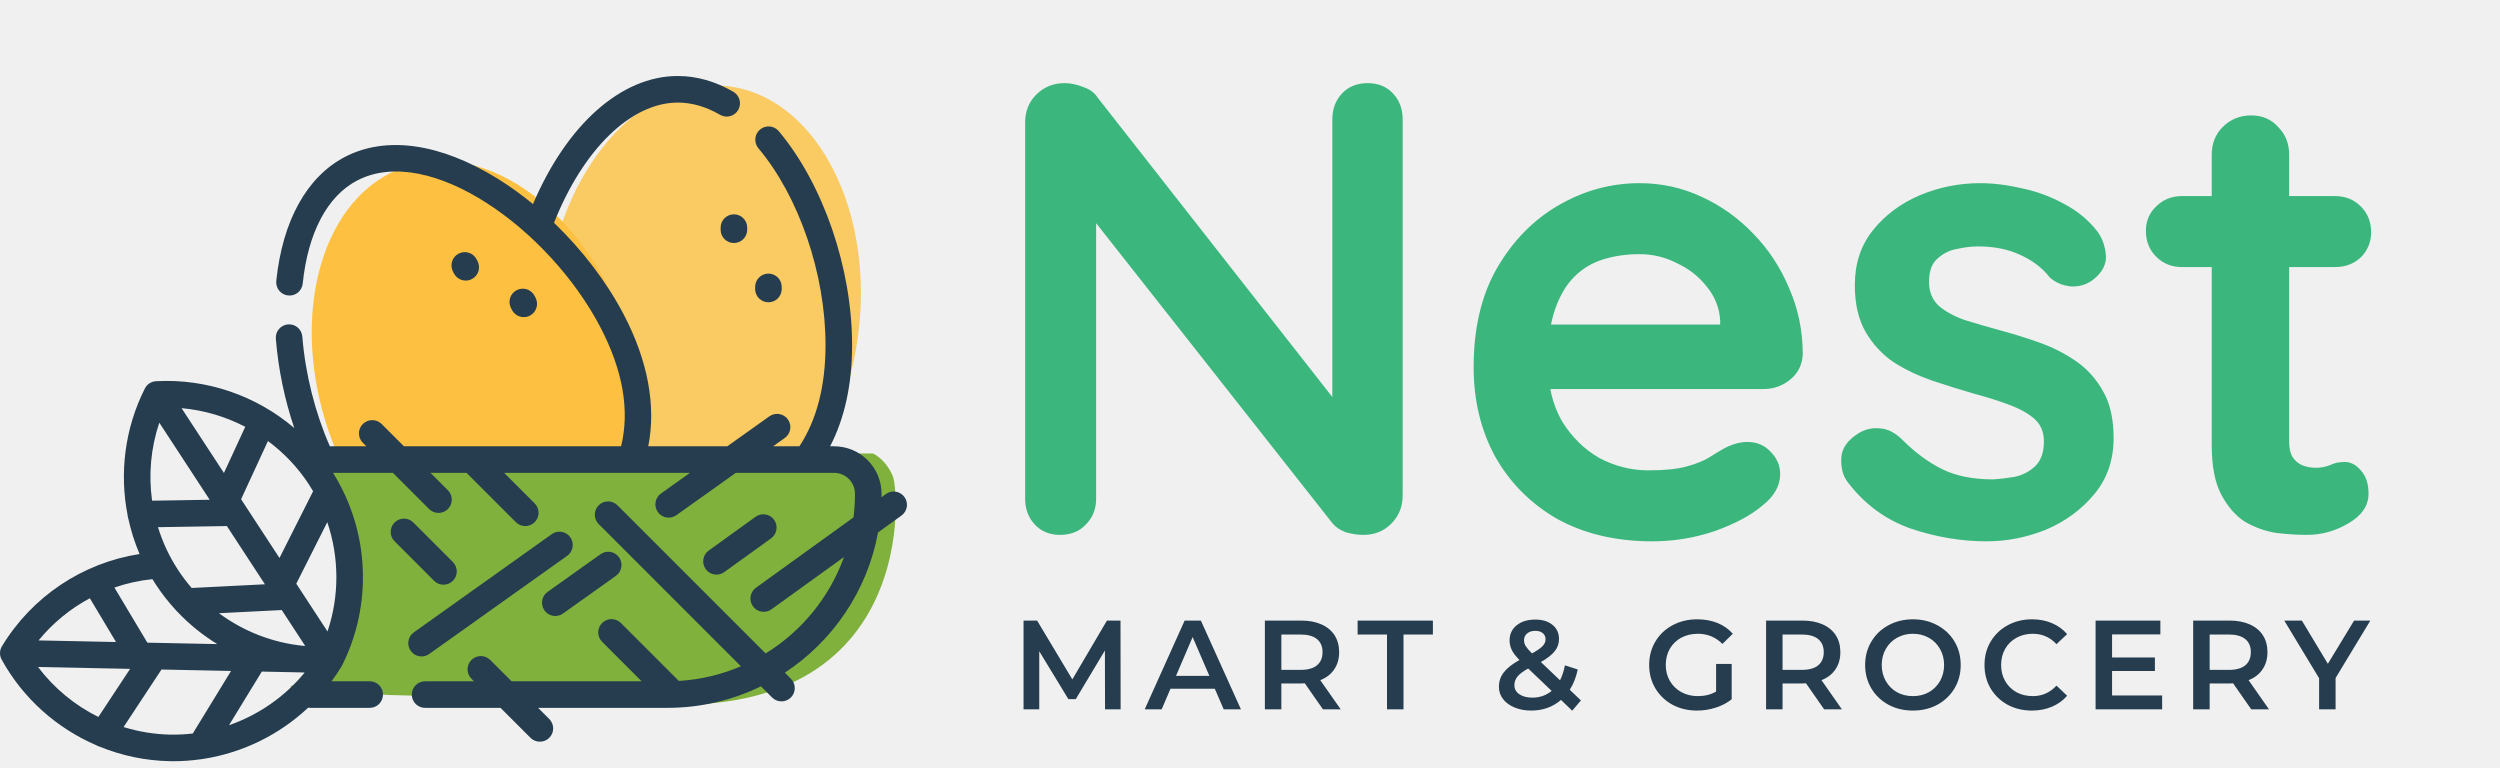
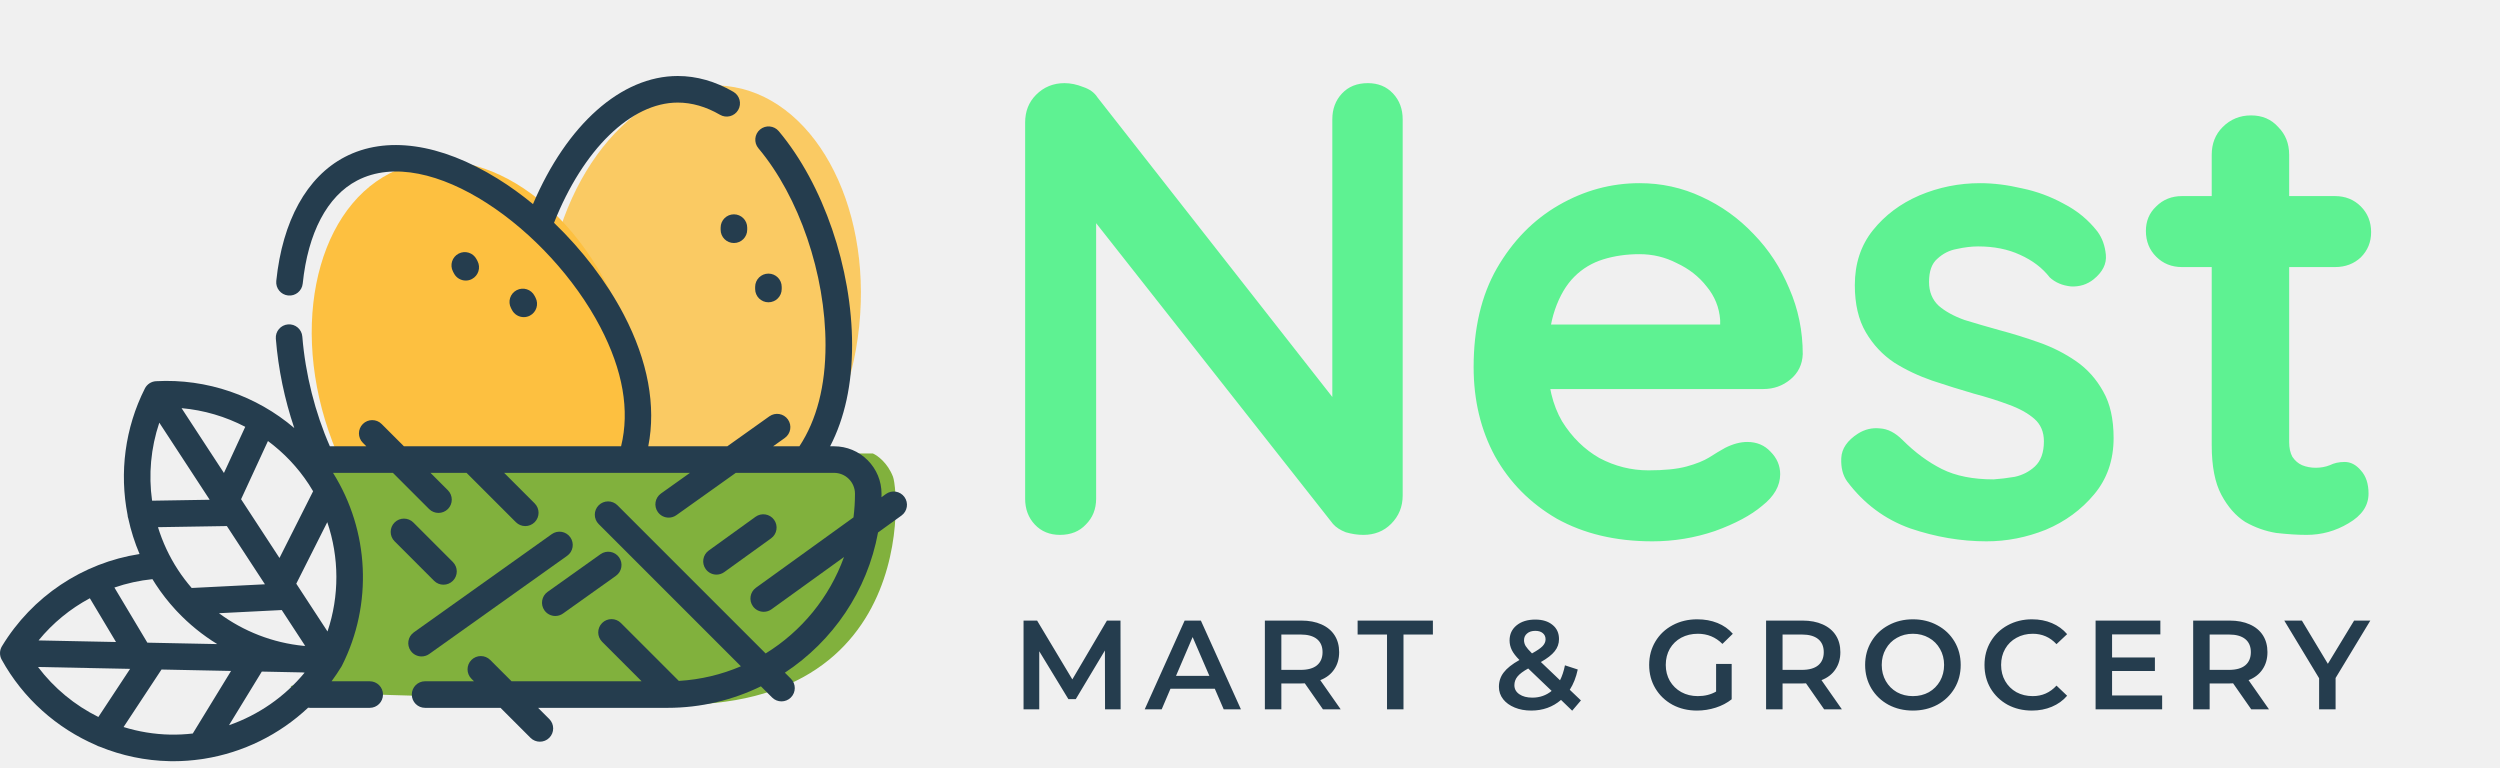
<svg xmlns="http://www.w3.org/2000/svg" width="215" height="66" viewBox="0 0 215 66" fill="none">
  <g clip-path="url(#clip0)">
    <ellipse opacity="0.8" cx="60.443" cy="26.667" rx="13.519" ry="19.377" transform="rotate(5.91321 60.4431 26.6666)" fill="#FDC040" />
    <ellipse cx="41.055" cy="32.706" rx="13.519" ry="19.377" transform="rotate(-18.8509 41.0546 32.7057)" fill="#FDC040" />
    <path d="M27 39H75.071C75.455 39.167 76.337 39.8 76.797 41C77.373 42.5 79 64.5 51.5 60C29.862 60 24.813 59.333 25.005 59C29 58 29.5 54 30 51C30.5 48 27 39 27 39Z" fill="#81B13D" />
    <path d="M63.117 18.432C62.486 18.432 61.974 18.944 61.974 19.575V19.757C61.974 20.389 62.486 20.9 63.117 20.9C63.748 20.9 64.26 20.389 64.26 19.757V19.575C64.26 18.944 63.748 18.432 63.117 18.432Z" fill="#253D4E" />
    <path d="M66.085 23.53C65.454 23.53 64.942 24.041 64.942 24.672V24.855C64.942 25.486 65.454 25.997 66.085 25.997C66.716 25.997 67.227 25.486 67.227 24.855V24.672C67.227 24.041 66.716 23.53 66.085 23.53Z" fill="#253D4E" />
    <path d="M41.067 22.457L40.982 22.295C40.69 21.735 40 21.518 39.441 21.811C38.881 22.103 38.665 22.793 38.957 23.352L39.041 23.514C39.245 23.905 39.643 24.128 40.055 24.128C40.233 24.128 40.414 24.087 40.583 23.998C41.142 23.706 41.359 23.016 41.067 22.457Z" fill="#253D4E" />
    <path d="M46.057 25.602L45.972 25.44C45.68 24.88 44.99 24.663 44.431 24.956C43.871 25.248 43.655 25.938 43.947 26.497L44.031 26.659C44.235 27.05 44.633 27.273 45.045 27.273C45.223 27.273 45.404 27.232 45.573 27.143C46.132 26.851 46.349 26.161 46.057 25.602Z" fill="#253D4E" />
    <path d="M38.947 48.334L35.549 44.935C35.103 44.489 34.379 44.489 33.933 44.935C33.487 45.381 33.487 46.105 33.933 46.551L37.331 49.95C37.555 50.173 37.847 50.284 38.139 50.284C38.432 50.284 38.724 50.173 38.947 49.95C39.394 49.503 39.394 48.78 38.947 48.334Z" fill="#253D4E" />
    <path d="M49.045 46.205C48.68 45.691 47.966 45.57 47.452 45.936L35.591 54.381C35.077 54.746 34.957 55.46 35.323 55.974C35.546 56.287 35.898 56.454 36.255 56.454C36.484 56.454 36.715 56.385 36.916 56.242L48.777 47.798C49.291 47.432 49.411 46.719 49.045 46.205Z" fill="#253D4E" />
    <path d="M53.239 47.928C52.873 47.414 52.16 47.294 51.645 47.66L47.092 50.901C46.578 51.267 46.458 51.981 46.824 52.495C47.047 52.808 47.399 52.975 47.756 52.975C47.985 52.975 48.217 52.906 48.418 52.763L52.97 49.521C53.484 49.156 53.604 48.442 53.239 47.928Z" fill="#253D4E" />
    <path d="M77.784 42.744C77.415 42.232 76.701 42.116 76.189 42.485L75.808 42.76C75.81 42.662 75.812 42.564 75.812 42.466C75.812 41.376 75.388 40.35 74.616 39.575C73.844 38.805 72.818 38.381 71.728 38.381H71.39C72.644 35.958 73.28 33.041 73.28 29.673C73.28 23.068 70.805 15.848 66.973 11.28C66.567 10.797 65.847 10.734 65.363 11.139C64.88 11.545 64.817 12.266 65.222 12.749C68.729 16.93 70.995 23.573 70.995 29.673C70.995 33.188 70.24 36.114 68.749 38.381H66.487L67.492 37.666C68.007 37.3 68.126 36.586 67.76 36.072C67.395 35.558 66.682 35.438 66.167 35.804L62.547 38.381H55.751C56.436 34.912 55.722 31.036 53.653 27.071C52.171 24.234 50.067 21.488 47.646 19.162C50.139 12.856 54.265 8.822 58.286 8.822C59.5 8.822 60.724 9.175 61.922 9.872C62.468 10.189 63.167 10.004 63.484 9.458C63.801 8.913 63.616 8.213 63.071 7.896C61.519 6.994 59.909 6.536 58.286 6.536C53.422 6.536 48.745 10.716 45.837 17.552C44.846 16.737 43.82 15.995 42.774 15.35C37.852 12.31 33.191 11.654 29.65 13.502C26.385 15.209 24.293 18.993 23.76 24.158C23.695 24.786 24.151 25.347 24.779 25.412C25.408 25.478 25.968 25.02 26.033 24.393C26.484 20.016 28.145 16.867 30.708 15.528C36.949 12.27 47.255 19.757 51.627 28.129C53.571 31.853 54.169 35.297 53.413 38.381H40.602C40.599 38.381 40.596 38.381 40.593 38.381H34.738L32.82 36.464C32.374 36.018 31.65 36.018 31.204 36.464C30.758 36.91 30.758 37.633 31.204 38.08L31.506 38.381H28.369C27.096 35.489 26.259 32.167 26 28.945C25.95 28.316 25.399 27.846 24.77 27.898C24.141 27.948 23.672 28.499 23.722 29.128C23.933 31.747 24.474 34.352 25.308 36.811C22.051 34.036 17.798 32.545 13.418 32.783C13.01 32.805 12.645 33.044 12.46 33.408C10.742 36.811 10.259 40.651 10.972 44.288C10.978 44.398 11 44.504 11.036 44.603C11.26 45.641 11.583 46.66 12.002 47.646C7.111 48.405 2.769 51.287 0.165 55.581C-0.046 55.931 -0.055 56.367 0.142 56.725C1.983 60.066 4.885 62.633 8.294 64.096C8.385 64.149 8.48 64.19 8.578 64.216C10.461 64.983 12.491 65.417 14.579 65.46C14.693 65.463 14.807 65.464 14.921 65.464C15.733 65.464 16.539 65.402 17.332 65.287C17.407 65.282 17.481 65.273 17.553 65.254C20.911 64.72 24.033 63.178 26.498 60.861C26.554 60.869 26.611 60.875 26.669 60.875H31.796C32.427 60.875 32.938 60.364 32.938 59.732C32.938 59.101 32.427 58.59 31.796 58.59H28.515C28.815 58.183 29.099 57.763 29.364 57.326C29.372 57.313 29.378 57.299 29.386 57.285C29.393 57.273 29.401 57.262 29.407 57.249C32.069 51.977 31.767 45.653 28.64 40.666H33.791L36.902 43.777C37.125 44 37.417 44.111 37.71 44.111C38.002 44.111 38.294 44 38.518 43.777C38.964 43.331 38.964 42.607 38.518 42.161L37.023 40.666H40.124L44.366 44.908C44.589 45.131 44.882 45.243 45.174 45.243C45.466 45.243 45.759 45.131 45.982 44.908C46.428 44.462 46.428 43.738 45.982 43.292L43.356 40.666H54.271C54.272 40.666 54.273 40.667 54.275 40.667C54.276 40.667 54.277 40.666 54.278 40.666H59.338L56.843 42.442C56.329 42.808 56.209 43.522 56.575 44.036C56.798 44.349 57.15 44.516 57.507 44.516C57.736 44.516 57.968 44.447 58.169 44.304L63.278 40.666H69.345C69.345 40.666 69.346 40.666 69.347 40.666C69.348 40.666 69.348 40.666 69.349 40.666H71.729C72.209 40.666 72.662 40.853 73.001 41.191C73.341 41.532 73.528 41.985 73.528 42.465C73.528 43.153 73.484 43.831 73.4 44.496L65.011 50.546C64.499 50.915 64.383 51.629 64.752 52.141C64.976 52.451 65.325 52.615 65.68 52.615C65.912 52.615 66.145 52.545 66.347 52.4L72.584 47.903C71.338 51.37 68.936 54.29 65.845 56.197L53.103 43.455C52.657 43.009 51.934 43.009 51.487 43.455C51.041 43.902 51.041 44.625 51.487 45.071L63.717 57.301C62.061 58.009 60.264 58.446 58.38 58.559L53.398 53.578C52.952 53.132 52.229 53.132 51.783 53.578C51.336 54.024 51.336 54.748 51.783 55.194L55.178 58.589H43.993L42.159 56.756C41.713 56.31 40.99 56.31 40.544 56.756C40.097 57.203 40.097 57.926 40.544 58.372L40.761 58.589H36.556C35.925 58.589 35.414 59.101 35.414 59.732C35.414 60.363 35.925 60.875 36.556 60.875H43.045L45.622 63.452C45.845 63.675 46.138 63.786 46.43 63.786C46.722 63.786 47.015 63.675 47.238 63.452C47.684 63.005 47.684 62.282 47.238 61.836L46.277 60.875H57.401C60.282 60.875 63.01 60.209 65.44 59.025L66.4 59.984C66.623 60.208 66.916 60.319 67.208 60.319C67.5 60.319 67.793 60.208 68.016 59.984C68.462 59.538 68.462 58.815 68.016 58.368L67.499 57.851C71.618 55.139 74.589 50.82 75.511 45.792L77.526 44.339C78.037 43.97 78.153 43.256 77.784 42.744ZM26.56 41.651C26.688 41.847 26.809 42.047 26.927 42.248L24.035 47.986L20.733 42.933L23.044 37.928C24.409 38.939 25.606 40.192 26.56 41.651ZM22.784 50.249L16.485 50.566C16.06 50.076 15.665 49.556 15.306 49.006C14.554 47.856 13.981 46.62 13.586 45.337L19.511 45.241L22.784 50.249ZM21.091 36.706L19.258 40.676L15.614 35.101C17.541 35.272 19.401 35.825 21.091 36.706ZM13.7 36.35L18.033 42.979L13.079 43.06C12.765 40.823 12.969 38.522 13.7 36.35ZM13.11 49.807C13.202 49.958 13.296 50.108 13.393 50.256C13.9 51.033 14.468 51.758 15.086 52.43C15.131 52.489 15.182 52.543 15.237 52.592C16.263 53.679 17.424 54.619 18.684 55.392L12.673 55.269L9.839 50.528C10.888 50.166 11.985 49.922 13.11 49.807ZM7.727 51.449L9.977 55.213L3.316 55.076C4.543 53.577 6.045 52.348 7.727 51.449ZM8.46 61.66C6.436 60.656 4.651 59.19 3.27 57.361L11.188 57.523L8.46 61.66ZM16.579 63.082C15.935 63.156 15.283 63.189 14.625 63.176C13.252 63.147 11.908 62.923 10.627 62.525L13.889 57.579L19.87 57.702L16.579 63.082ZM19.694 62.368L22.516 57.756L25.985 57.828C26.056 57.834 26.127 57.839 26.199 57.845C24.48 59.932 22.218 61.491 19.694 62.368ZM26.118 55.545C23.467 55.285 20.947 54.302 18.83 52.736L24.231 52.464L26.246 55.548L26.118 55.545ZM28.166 54.307L25.48 50.197L28.146 44.907C29.177 47.936 29.195 51.25 28.166 54.307Z" fill="#253D4E" />
    <path d="M66.571 44.703C66.202 44.191 65.488 44.075 64.976 44.444L60.95 47.347C60.438 47.717 60.322 48.431 60.691 48.943C60.915 49.252 61.264 49.417 61.619 49.417C61.851 49.417 62.084 49.347 62.286 49.201L66.313 46.298C66.825 45.929 66.94 45.215 66.571 44.703Z" fill="#253D4E" />
  </g>
  <path d="M95.033 61L95.022 55.942L92.515 60.128H91.883L89.376 56.008V61H88.025V53.37H89.191L92.221 58.428L95.197 53.37H96.363L96.374 61H95.033ZM104.474 59.234H100.659L99.906 61H98.446L101.879 53.37H103.275L106.719 61H105.237L104.474 59.234ZM104.005 58.122L102.566 54.787L101.138 58.122H104.005ZM113.772 61L112.213 58.766C112.147 58.773 112.049 58.776 111.919 58.776H110.196V61H108.779V53.37H111.919C112.58 53.37 113.154 53.479 113.641 53.697C114.135 53.915 114.513 54.227 114.774 54.634C115.036 55.041 115.167 55.525 115.167 56.084C115.167 56.658 115.025 57.152 114.742 57.566C114.465 57.981 114.066 58.289 113.543 58.493L115.298 61H113.772ZM113.739 56.084C113.739 55.597 113.579 55.223 113.259 54.961C112.939 54.7 112.471 54.569 111.853 54.569H110.196V57.61H111.853C112.471 57.61 112.939 57.479 113.259 57.218C113.579 56.949 113.739 56.571 113.739 56.084ZM119.283 54.569H116.755V53.37H123.229V54.569H120.7V61H119.283V54.569ZM135.208 61.12L134.248 60.193C133.536 60.804 132.682 61.109 131.687 61.109C131.156 61.109 130.68 61.022 130.259 60.847C129.837 60.673 129.507 60.433 129.267 60.128C129.027 59.816 128.907 59.463 128.907 59.071C128.907 58.598 129.045 58.184 129.322 57.828C129.598 57.465 130.048 57.109 130.673 56.76C130.368 56.455 130.15 56.171 130.019 55.91C129.888 55.641 129.823 55.365 129.823 55.081C129.823 54.544 130.023 54.111 130.422 53.784C130.829 53.45 131.367 53.283 132.036 53.283C132.653 53.283 133.147 53.435 133.518 53.741C133.889 54.038 134.074 54.446 134.074 54.961C134.074 55.354 133.95 55.703 133.703 56.008C133.464 56.313 133.068 56.622 132.515 56.934L134.161 58.504C134.343 58.148 134.485 57.719 134.586 57.218L135.687 57.577C135.542 58.253 135.313 58.834 135 59.321L135.96 60.237L135.208 61.12ZM132.036 54.253C131.738 54.253 131.502 54.329 131.327 54.482C131.153 54.627 131.066 54.82 131.066 55.059C131.066 55.234 131.113 55.401 131.207 55.561C131.302 55.714 131.483 55.924 131.752 56.193C132.188 55.953 132.49 55.746 132.657 55.572C132.831 55.39 132.919 55.194 132.919 54.983C132.919 54.758 132.839 54.58 132.679 54.449C132.526 54.318 132.312 54.253 132.036 54.253ZM131.785 59.997C132.417 59.997 132.969 59.805 133.442 59.419L131.425 57.49C130.989 57.73 130.68 57.962 130.499 58.188C130.324 58.406 130.237 58.653 130.237 58.929C130.237 59.249 130.379 59.507 130.662 59.703C130.946 59.899 131.32 59.997 131.785 59.997ZM147.584 57.098H148.924V60.139C148.532 60.451 148.074 60.691 147.551 60.858C147.028 61.025 146.49 61.109 145.938 61.109C145.16 61.109 144.459 60.942 143.834 60.608C143.209 60.266 142.719 59.797 142.363 59.202C142.006 58.606 141.828 57.934 141.828 57.185C141.828 56.437 142.006 55.764 142.363 55.169C142.719 54.573 143.209 54.108 143.834 53.773C144.466 53.432 145.175 53.261 145.96 53.261C146.599 53.261 147.18 53.366 147.704 53.577C148.227 53.788 148.666 54.097 149.022 54.504L148.129 55.376C147.547 54.794 146.846 54.504 146.025 54.504C145.487 54.504 145.008 54.616 144.586 54.842C144.172 55.067 143.845 55.383 143.605 55.79C143.373 56.197 143.256 56.662 143.256 57.185C143.256 57.694 143.373 58.151 143.605 58.558C143.845 58.965 144.172 59.285 144.586 59.518C145.008 59.75 145.484 59.866 146.014 59.866C146.61 59.866 147.133 59.736 147.584 59.474V57.098ZM156.875 61L155.317 58.766C155.251 58.773 155.153 58.776 155.022 58.776H153.3V61H151.883V53.37H155.022C155.684 53.37 156.258 53.479 156.745 53.697C157.239 53.915 157.617 54.227 157.878 54.634C158.14 55.041 158.271 55.525 158.271 56.084C158.271 56.658 158.129 57.152 157.846 57.566C157.569 57.981 157.17 58.289 156.647 58.493L158.401 61H156.875ZM156.843 56.084C156.843 55.597 156.683 55.223 156.363 54.961C156.043 54.7 155.575 54.569 154.957 54.569H153.3V57.61H154.957C155.575 57.61 156.043 57.479 156.363 57.218C156.683 56.949 156.843 56.571 156.843 56.084ZM164.51 61.109C163.733 61.109 163.032 60.942 162.407 60.608C161.782 60.266 161.291 59.797 160.935 59.202C160.579 58.598 160.401 57.926 160.401 57.185C160.401 56.444 160.579 55.775 160.935 55.179C161.291 54.576 161.782 54.108 162.407 53.773C163.032 53.432 163.733 53.261 164.51 53.261C165.288 53.261 165.989 53.432 166.614 53.773C167.239 54.108 167.729 54.573 168.086 55.169C168.442 55.764 168.62 56.437 168.62 57.185C168.62 57.934 168.442 58.606 168.086 59.202C167.729 59.797 167.239 60.266 166.614 60.608C165.989 60.942 165.288 61.109 164.51 61.109ZM164.51 59.866C165.019 59.866 165.477 59.754 165.884 59.529C166.291 59.296 166.61 58.976 166.843 58.569C167.075 58.155 167.192 57.694 167.192 57.185C167.192 56.676 167.075 56.218 166.843 55.812C166.61 55.397 166.291 55.078 165.884 54.852C165.477 54.62 165.019 54.504 164.51 54.504C164.002 54.504 163.544 54.62 163.137 54.852C162.73 55.078 162.41 55.397 162.178 55.812C161.945 56.218 161.829 56.676 161.829 57.185C161.829 57.694 161.945 58.155 162.178 58.569C162.41 58.976 162.73 59.296 163.137 59.529C163.544 59.754 164.002 59.866 164.51 59.866ZM174.743 61.109C173.973 61.109 173.275 60.942 172.65 60.608C172.033 60.266 171.546 59.797 171.19 59.202C170.841 58.606 170.667 57.934 170.667 57.185C170.667 56.437 170.845 55.764 171.201 55.169C171.557 54.573 172.044 54.108 172.661 53.773C173.286 53.432 173.984 53.261 174.754 53.261C175.379 53.261 175.949 53.37 176.465 53.588C176.981 53.806 177.417 54.122 177.773 54.536L176.858 55.397C176.306 54.801 175.626 54.504 174.82 54.504C174.296 54.504 173.828 54.62 173.413 54.852C172.999 55.078 172.676 55.394 172.443 55.801C172.211 56.208 172.095 56.669 172.095 57.185C172.095 57.701 172.211 58.162 172.443 58.569C172.676 58.976 172.999 59.296 173.413 59.529C173.828 59.754 174.296 59.866 174.82 59.866C175.626 59.866 176.306 59.565 176.858 58.962L177.773 59.834C177.417 60.248 176.978 60.564 176.455 60.782C175.939 61 175.368 61.109 174.743 61.109ZM185.944 59.812V61H180.221V53.37H185.791V54.558H181.638V56.542H185.322V57.708H181.638V59.812H185.944ZM193.605 61L192.047 58.766C191.981 58.773 191.883 58.776 191.752 58.776H190.03V61H188.613V53.37H191.752C192.414 53.37 192.988 53.479 193.475 53.697C193.969 53.915 194.347 54.227 194.608 54.634C194.87 55.041 195.001 55.525 195.001 56.084C195.001 56.658 194.859 57.152 194.576 57.566C194.299 57.981 193.9 58.289 193.377 58.493L195.131 61H193.605ZM193.573 56.084C193.573 55.597 193.413 55.223 193.093 54.961C192.773 54.7 192.305 54.569 191.687 54.569H190.03V57.61H191.687C192.305 57.61 192.773 57.479 193.093 57.218C193.413 56.949 193.573 56.571 193.573 56.084ZM200.861 58.308V61H199.444V58.33L196.447 53.37H197.962L200.196 57.087L202.453 53.37H203.848L200.861 58.308Z" fill="#253D4E" />
-   <path d="M117.633 7.15C118.521 7.15 119.243 7.446 119.798 8.038C120.353 8.63 120.63 9.37 120.63 10.258V42.614C120.63 43.577 120.297 44.391 119.631 45.056C119.002 45.685 118.207 46 117.245 46C116.764 46 116.264 45.926 115.746 45.778C115.265 45.593 114.895 45.352 114.636 45.056L92.825 17.362L94.267 16.474V42.892C94.267 43.78 93.972 44.52 93.379 45.112C92.825 45.704 92.085 46 91.159 46C90.272 46 89.55 45.704 88.995 45.112C88.44 44.52 88.162 43.78 88.162 42.892V10.536C88.162 9.573 88.477 8.778 89.106 8.149C89.772 7.483 90.586 7.15 91.548 7.15C92.066 7.15 92.603 7.261 93.157 7.483C93.713 7.668 94.12 7.964 94.379 8.371L115.524 35.344L114.58 36.01V10.258C114.58 9.37 114.858 8.63 115.413 8.038C115.968 7.446 116.708 7.15 117.633 7.15ZM142.106 46.555C138.961 46.555 136.223 45.907 133.892 44.612C131.598 43.281 129.822 41.486 128.564 39.229C127.343 36.972 126.732 34.419 126.732 31.57C126.732 28.24 127.398 25.41 128.73 23.078C130.099 20.71 131.875 18.898 134.058 17.64C136.241 16.381 138.554 15.752 140.996 15.752C142.883 15.752 144.659 16.141 146.324 16.918C148.026 17.695 149.524 18.768 150.819 20.137C152.114 21.469 153.132 23.023 153.872 24.799C154.649 26.575 155.037 28.462 155.037 30.46C155 31.348 154.649 32.069 153.983 32.624C153.317 33.179 152.54 33.457 151.652 33.457H130.451L128.786 27.907H149.154L147.933 29.017V27.518C147.859 26.445 147.471 25.483 146.768 24.633C146.102 23.782 145.251 23.116 144.215 22.634C143.216 22.116 142.143 21.858 140.996 21.858C139.886 21.858 138.85 22.006 137.888 22.302C136.926 22.598 136.093 23.097 135.39 23.8C134.687 24.503 134.132 25.447 133.725 26.631C133.318 27.814 133.115 29.313 133.115 31.126C133.115 33.124 133.522 34.826 134.336 36.232C135.187 37.601 136.26 38.656 137.555 39.395C138.887 40.099 140.293 40.45 141.773 40.45C143.142 40.45 144.233 40.339 145.047 40.117C145.861 39.895 146.509 39.636 146.99 39.34C147.508 39.007 147.97 38.73 148.377 38.508C149.043 38.175 149.672 38.008 150.264 38.008C151.078 38.008 151.744 38.285 152.262 38.84C152.817 39.395 153.095 40.043 153.095 40.783C153.095 41.782 152.577 42.688 151.541 43.502C150.579 44.316 149.228 45.038 147.489 45.667C145.75 46.259 143.956 46.555 142.106 46.555ZM158.849 41.394C158.479 40.876 158.312 40.209 158.349 39.395C158.386 38.581 158.867 37.879 159.792 37.286C160.384 36.916 161.013 36.769 161.679 36.843C162.345 36.88 162.993 37.212 163.622 37.842C164.695 38.914 165.823 39.747 167.007 40.339C168.191 40.931 169.671 41.227 171.447 41.227C172.002 41.19 172.613 41.116 173.279 41.005C173.945 40.857 174.518 40.561 174.999 40.117C175.517 39.636 175.776 38.914 175.776 37.953C175.776 37.139 175.499 36.491 174.944 36.01C174.389 35.529 173.649 35.122 172.724 34.789C171.836 34.456 170.837 34.142 169.727 33.846C168.58 33.513 167.396 33.142 166.175 32.736C164.991 32.328 163.899 31.811 162.9 31.181C161.901 30.515 161.087 29.646 160.458 28.573C159.829 27.5 159.515 26.149 159.515 24.521C159.515 22.672 160.033 21.099 161.069 19.804C162.105 18.509 163.437 17.51 165.065 16.807C166.73 16.104 168.469 15.752 170.282 15.752C171.429 15.752 172.631 15.9 173.889 16.197C175.147 16.456 176.35 16.899 177.497 17.529C178.644 18.12 179.606 18.916 180.383 19.915C180.79 20.47 181.03 21.136 181.104 21.913C181.178 22.69 180.827 23.393 180.05 24.022C179.495 24.466 178.847 24.669 178.107 24.633C177.367 24.558 176.757 24.299 176.276 23.855C175.647 23.041 174.796 22.394 173.723 21.913C172.687 21.432 171.484 21.192 170.115 21.192C169.56 21.192 168.95 21.265 168.284 21.413C167.655 21.524 167.1 21.802 166.619 22.246C166.138 22.653 165.897 23.319 165.897 24.244C165.897 25.095 166.175 25.779 166.73 26.297C167.285 26.779 168.025 27.186 168.95 27.518C169.912 27.814 170.929 28.11 172.002 28.407C173.112 28.703 174.241 29.054 175.388 29.461C176.535 29.868 177.589 30.404 178.551 31.07C179.513 31.736 180.29 32.606 180.882 33.679C181.474 34.715 181.77 36.047 181.77 37.675C181.77 39.562 181.215 41.172 180.105 42.504C178.995 43.836 177.608 44.853 175.943 45.556C174.278 46.222 172.576 46.555 170.837 46.555C168.654 46.555 166.471 46.185 164.288 45.445C162.105 44.668 160.292 43.318 158.849 41.394ZM187.655 16.863H200.808C201.696 16.863 202.436 17.159 203.028 17.75C203.62 18.343 203.916 19.082 203.916 19.971C203.916 20.822 203.62 21.543 203.028 22.135C202.436 22.69 201.696 22.968 200.808 22.968H187.655C186.767 22.968 186.027 22.672 185.435 22.079C184.843 21.488 184.547 20.747 184.547 19.86C184.547 19.009 184.843 18.305 185.435 17.75C186.027 17.159 186.767 16.863 187.655 16.863ZM193.593 9.925C194.555 9.925 195.332 10.258 195.924 10.924C196.553 11.553 196.868 12.348 196.868 13.31V38.008C196.868 38.526 196.96 38.952 197.145 39.285C197.367 39.617 197.645 39.858 197.978 40.006C198.348 40.154 198.736 40.228 199.143 40.228C199.587 40.228 199.994 40.154 200.364 40.006C200.734 39.821 201.16 39.728 201.641 39.728C202.159 39.728 202.621 39.969 203.028 40.45C203.472 40.931 203.694 41.597 203.694 42.448C203.694 43.484 203.121 44.335 201.974 45.001C200.864 45.667 199.661 46 198.366 46C197.589 46 196.72 45.944 195.758 45.834C194.833 45.685 193.945 45.371 193.094 44.89C192.28 44.372 191.595 43.595 191.04 42.559C190.485 41.523 190.208 40.099 190.208 38.285V13.31C190.208 12.348 190.522 11.553 191.151 10.924C191.817 10.258 192.631 9.925 193.593 9.925Z" fill="#3BB77E" />
+   <path d="M117.633 7.15C118.521 7.15 119.243 7.446 119.798 8.038C120.353 8.63 120.63 9.37 120.63 10.258V42.614C120.63 43.577 120.297 44.391 119.631 45.056C119.002 45.685 118.207 46 117.245 46C116.764 46 116.264 45.926 115.746 45.778C115.265 45.593 114.895 45.352 114.636 45.056L92.825 17.362L94.267 16.474V42.892C94.267 43.78 93.972 44.52 93.379 45.112C92.825 45.704 92.085 46 91.159 46C90.272 46 89.55 45.704 88.995 45.112C88.44 44.52 88.162 43.78 88.162 42.892V10.536C88.162 9.573 88.477 8.778 89.106 8.149C89.772 7.483 90.586 7.15 91.548 7.15C92.066 7.15 92.603 7.261 93.157 7.483C93.713 7.668 94.12 7.964 94.379 8.371L115.524 35.344L114.58 36.01V10.258C114.58 9.37 114.858 8.63 115.413 8.038C115.968 7.446 116.708 7.15 117.633 7.15ZM142.106 46.555C138.961 46.555 136.223 45.907 133.892 44.612C131.598 43.281 129.822 41.486 128.564 39.229C127.343 36.972 126.732 34.419 126.732 31.57C126.732 28.24 127.398 25.41 128.73 23.078C130.099 20.71 131.875 18.898 134.058 17.64C136.241 16.381 138.554 15.752 140.996 15.752C142.883 15.752 144.659 16.141 146.324 16.918C148.026 17.695 149.524 18.768 150.819 20.137C152.114 21.469 153.132 23.023 153.872 24.799C154.649 26.575 155.037 28.462 155.037 30.46C155 31.348 154.649 32.069 153.983 32.624C153.317 33.179 152.54 33.457 151.652 33.457H130.451L128.786 27.907H149.154L147.933 29.017V27.518C147.859 26.445 147.471 25.483 146.768 24.633C146.102 23.782 145.251 23.116 144.215 22.634C143.216 22.116 142.143 21.858 140.996 21.858C139.886 21.858 138.85 22.006 137.888 22.302C136.926 22.598 136.093 23.097 135.39 23.8C134.687 24.503 134.132 25.447 133.725 26.631C133.318 27.814 133.115 29.313 133.115 31.126C133.115 33.124 133.522 34.826 134.336 36.232C135.187 37.601 136.26 38.656 137.555 39.395C138.887 40.099 140.293 40.45 141.773 40.45C143.142 40.45 144.233 40.339 145.047 40.117C145.861 39.895 146.509 39.636 146.99 39.34C147.508 39.007 147.97 38.73 148.377 38.508C149.043 38.175 149.672 38.008 150.264 38.008C151.078 38.008 151.744 38.285 152.262 38.84C152.817 39.395 153.095 40.043 153.095 40.783C153.095 41.782 152.577 42.688 151.541 43.502C150.579 44.316 149.228 45.038 147.489 45.667C145.75 46.259 143.956 46.555 142.106 46.555ZM158.849 41.394C158.479 40.876 158.312 40.209 158.349 39.395C158.386 38.581 158.867 37.879 159.792 37.286C160.384 36.916 161.013 36.769 161.679 36.843C162.345 36.88 162.993 37.212 163.622 37.842C164.695 38.914 165.823 39.747 167.007 40.339C168.191 40.931 169.671 41.227 171.447 41.227C172.002 41.19 172.613 41.116 173.279 41.005C173.945 40.857 174.518 40.561 174.999 40.117C175.517 39.636 175.776 38.914 175.776 37.953C175.776 37.139 175.499 36.491 174.944 36.01C174.389 35.529 173.649 35.122 172.724 34.789C171.836 34.456 170.837 34.142 169.727 33.846C168.58 33.513 167.396 33.142 166.175 32.736C164.991 32.328 163.899 31.811 162.9 31.181C161.901 30.515 161.087 29.646 160.458 28.573C159.829 27.5 159.515 26.149 159.515 24.521C159.515 22.672 160.033 21.099 161.069 19.804C162.105 18.509 163.437 17.51 165.065 16.807C166.73 16.104 168.469 15.752 170.282 15.752C171.429 15.752 172.631 15.9 173.889 16.197C175.147 16.456 176.35 16.899 177.497 17.529C178.644 18.12 179.606 18.916 180.383 19.915C180.79 20.47 181.03 21.136 181.104 21.913C181.178 22.69 180.827 23.393 180.05 24.022C179.495 24.466 178.847 24.669 178.107 24.633C177.367 24.558 176.757 24.299 176.276 23.855C175.647 23.041 174.796 22.394 173.723 21.913C172.687 21.432 171.484 21.192 170.115 21.192C169.56 21.192 168.95 21.265 168.284 21.413C167.655 21.524 167.1 21.802 166.619 22.246C166.138 22.653 165.897 23.319 165.897 24.244C165.897 25.095 166.175 25.779 166.73 26.297C167.285 26.779 168.025 27.186 168.95 27.518C169.912 27.814 170.929 28.11 172.002 28.407C173.112 28.703 174.241 29.054 175.388 29.461C176.535 29.868 177.589 30.404 178.551 31.07C179.513 31.736 180.29 32.606 180.882 33.679C181.474 34.715 181.77 36.047 181.77 37.675C181.77 39.562 181.215 41.172 180.105 42.504C178.995 43.836 177.608 44.853 175.943 45.556C174.278 46.222 172.576 46.555 170.837 46.555C168.654 46.555 166.471 46.185 164.288 45.445C162.105 44.668 160.292 43.318 158.849 41.394ZM187.655 16.863H200.808C201.696 16.863 202.436 17.159 203.028 17.75C203.62 18.343 203.916 19.082 203.916 19.971C203.916 20.822 203.62 21.543 203.028 22.135C202.436 22.69 201.696 22.968 200.808 22.968H187.655C186.767 22.968 186.027 22.672 185.435 22.079C184.843 21.488 184.547 20.747 184.547 19.86C184.547 19.009 184.843 18.305 185.435 17.75C186.027 17.159 186.767 16.863 187.655 16.863ZM193.593 9.925C194.555 9.925 195.332 10.258 195.924 10.924C196.553 11.553 196.868 12.348 196.868 13.31V38.008C196.868 38.526 196.96 38.952 197.145 39.285C197.367 39.617 197.645 39.858 197.978 40.006C198.348 40.154 198.736 40.228 199.143 40.228C199.587 40.228 199.994 40.154 200.364 40.006C200.734 39.821 201.16 39.728 201.641 39.728C202.159 39.728 202.621 39.969 203.028 40.45C203.472 40.931 203.694 41.597 203.694 42.448C203.694 43.484 203.121 44.335 201.974 45.001C200.864 45.667 199.661 46 198.366 46C197.589 46 196.72 45.944 195.758 45.834C194.833 45.685 193.945 45.371 193.094 44.89C192.28 44.372 191.595 43.595 191.04 42.559C190.485 41.523 190.208 40.099 190.208 38.285V13.31C190.208 12.348 190.522 11.553 191.151 10.924C191.817 10.258 192.631 9.925 193.593 9.925Z" fill="#5EF292" />
  <defs>
    <clipPath id="clip0">
      <rect width="78" height="60" fill="white" transform="translate(0 6)" />
    </clipPath>
  </defs>
</svg>
